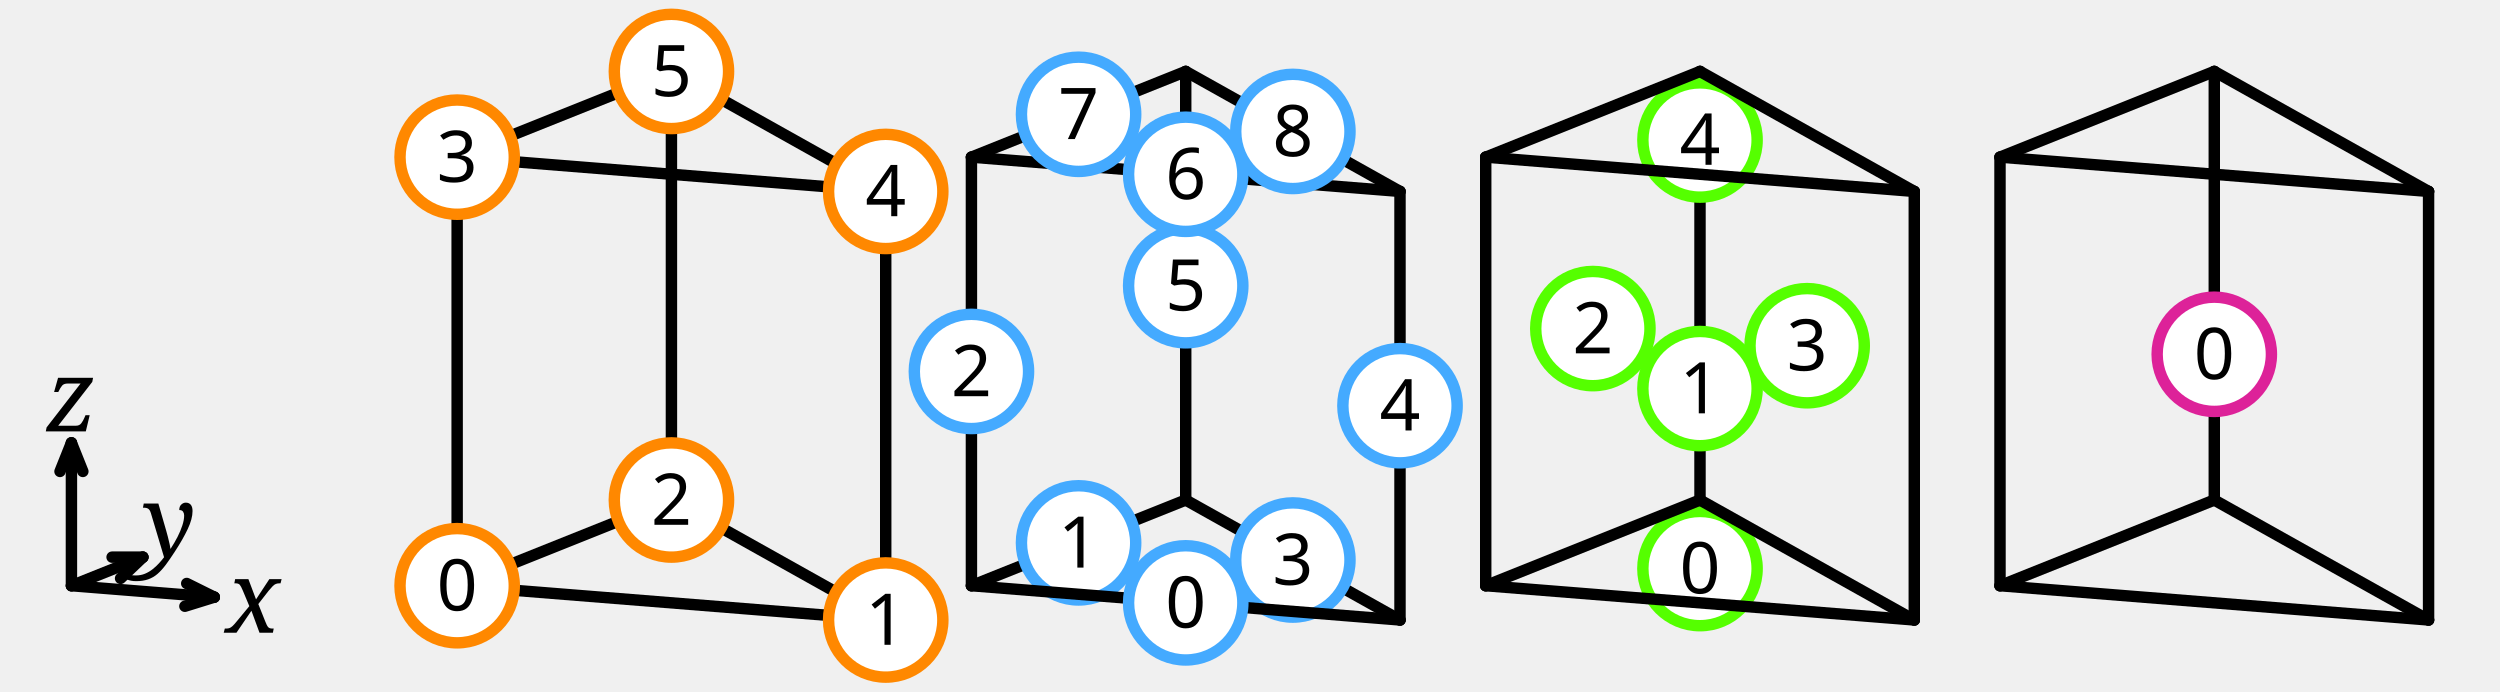
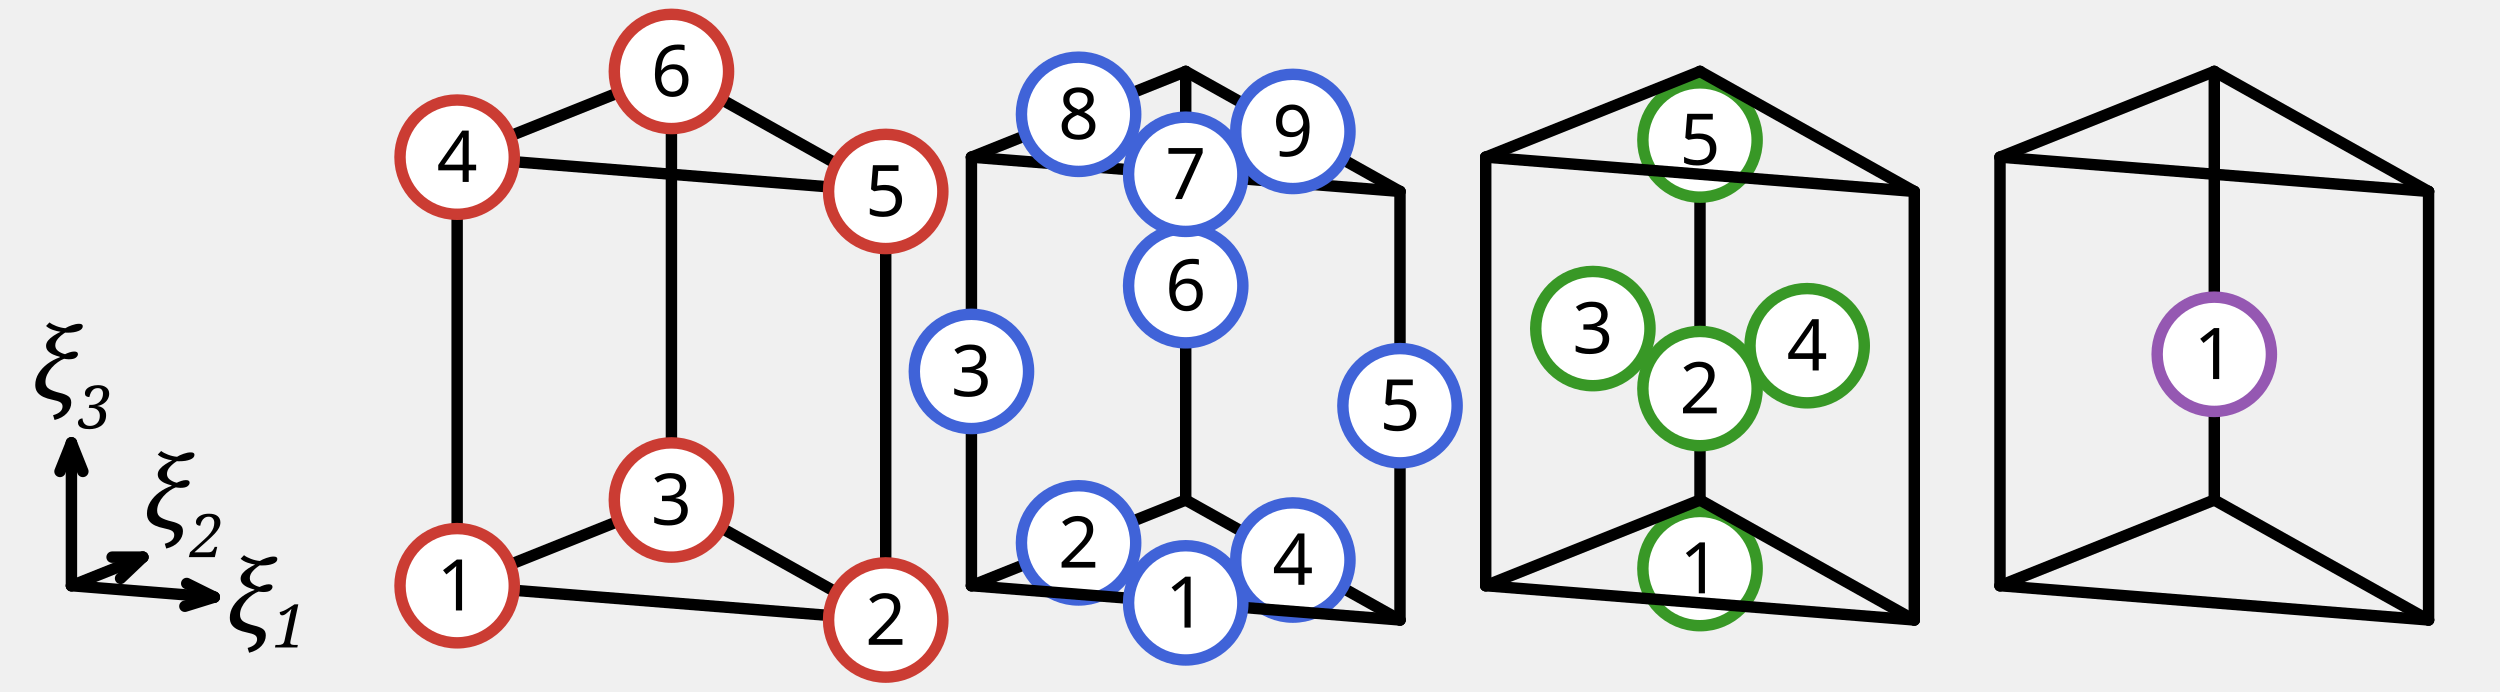
<svg xmlns="http://www.w3.org/2000/svg" width="875.0" height="242.0">
  <line x1="25.0" y1="205.0" x2="75.0" y2="209.0" stroke="#000000" stroke-width="4.0" stroke-linecap="round" />
  <line x1="64.713" y1="212.19" x2="75.0" y2="209.0" stroke="#000000" stroke-width="4.0" stroke-linecap="round" />
  <line x1="65.351" y1="204.215" x2="75.0" y2="209.0" stroke="#000000" stroke-width="4.0" stroke-linecap="round" />
  <line x1="25.0" y1="205.0" x2="50.0" y2="195.0" stroke="#000000" stroke-width="4.0" stroke-linecap="round" />
  <line x1="42.201" y1="202.428" x2="50.0" y2="195.0" stroke="#000000" stroke-width="4.0" stroke-linecap="round" />
  <line x1="39.23" y1="195.0" x2="50.0" y2="195.0" stroke="#000000" stroke-width="4.0" stroke-linecap="round" />
  <line x1="25.0" y1="205.0" x2="25.0" y2="155.0" stroke="#000000" stroke-width="4.0" stroke-linecap="round" />
  <line x1="29" y1="165.0" x2="25.0" y2="155.0" stroke="#000000" stroke-width="4.0" stroke-linecap="round" />
  <line x1="21" y1="165.0" x2="25.0" y2="155.0" stroke="#000000" stroke-width="4.0" stroke-linecap="round" />
-   <text x="79.0" y="209.32" fill="#000000" font-size="35" style="dominant-baseline:middle;text-anchor:left;font-family:'CMU Serif',serif;font-style:italic">x</text>
-   <text x="50.0" y="195.0" fill="#000000" font-size="35" style="dominant-baseline:bottom;text-anchor:left;font-family:'CMU Serif',serif;font-style:italic">y</text>
-   <text x="25.0" y="151.0" fill="#000000" font-size="35" style="dominant-baseline:bottom;text-anchor:middle;font-family:'CMU Serif',serif;font-style:italic">z</text>
+   <text x="79.0" y="209.32" fill="#000000" font-size="35" style="dominant-baseline:middle;text-anchor:left;font-family:'CMU Serif',serif;font-style:italic">ξ<tspan dy="10" style="font-size:60%;">1</tspan>
+   </text>
+   <text x="50.0" y="185.0" fill="#000000" font-size="35" style="dominant-baseline:bottom;text-anchor:left;font-family:'CMU Serif',serif;font-style:italic">ξ<tspan dy="10" style="font-size:60%;">2</tspan>
+   </text>
+   <text x="25.0" y="140.0" fill="#000000" font-size="35" style="dominant-baseline:bottom;text-anchor:middle;font-family:'CMU Serif',serif;font-style:italic">ξ<tspan dy="10" style="font-size:60%;">3</tspan>
+   </text>
  <line x1="310.0" y1="217.0" x2="235.0" y2="175.0" stroke="#000000" stroke-width="4.0" stroke-linecap="round" />
  <line x1="160.0" y1="205.0" x2="235.0" y2="175.0" stroke="#000000" stroke-width="4.0" stroke-linecap="round" />
  <line x1="235.0" y1="175.0" x2="235.0" y2="25.0" stroke="#000000" stroke-width="4.0" stroke-linecap="round" />
-   <circle cx="235.0" cy="175.0" r="20.0" stroke="#FF8800" stroke-width="4.0" fill="#FFFFFF" />
-   <text x="235.0" y="175.0" fill="#000000" font-size="25" style="text-anchor:middle;dominant-baseline:middle;font-family:'Varela Round',sans-serif">2</text>
+   <circle cx="235.0" cy="175.0" r="20.0" stroke="#CB3C33" stroke-width="4.0" fill="#FFFFFF" />
+   <text x="235.0" y="175.0" fill="#000000" font-size="25" style="text-anchor:middle;dominant-baseline:middle;font-family:'Varela Round',sans-serif">3</text>
  <line x1="160.0" y1="205.0" x2="310.0" y2="217.0" stroke="#000000" stroke-width="4.0" stroke-linecap="round" />
  <line x1="160.0" y1="205.0" x2="160.0" y2="55.0" stroke="#000000" stroke-width="4.0" stroke-linecap="round" />
  <line x1="310.0" y1="217.0" x2="310.0" y2="67.0" stroke="#000000" stroke-width="4.0" stroke-linecap="round" />
-   <circle cx="160.0" cy="205.0" r="20.0" stroke="#FF8800" stroke-width="4.0" fill="#FFFFFF" />
-   <text x="160.0" y="205.0" fill="#000000" font-size="25" style="text-anchor:middle;dominant-baseline:middle;font-family:'Varela Round',sans-serif">0</text>
-   <circle cx="310.0" cy="217.0" r="20.0" stroke="#FF8800" stroke-width="4.0" fill="#FFFFFF" />
-   <text x="310.0" y="217.0" fill="#000000" font-size="25" style="text-anchor:middle;dominant-baseline:middle;font-family:'Varela Round',sans-serif">1</text>
+   <circle cx="160.0" cy="205.0" r="20.0" stroke="#CB3C33" stroke-width="4.0" fill="#FFFFFF" />
+   <text x="160.0" y="205.0" fill="#000000" font-size="25" style="text-anchor:middle;dominant-baseline:middle;font-family:'Varela Round',sans-serif">1</text>
+   <circle cx="310.0" cy="217.0" r="20.0" stroke="#CB3C33" stroke-width="4.0" fill="#FFFFFF" />
+   <text x="310.0" y="217.0" fill="#000000" font-size="25" style="text-anchor:middle;dominant-baseline:middle;font-family:'Varela Round',sans-serif">2</text>
  <line x1="160.0" y1="55.0" x2="310.0" y2="67.0" stroke="#000000" stroke-width="4.0" stroke-linecap="round" />
  <line x1="160.0" y1="55.0" x2="235.0" y2="25.0" stroke="#000000" stroke-width="4.0" stroke-linecap="round" />
  <line x1="310.0" y1="67.0" x2="235.0" y2="25.0" stroke="#000000" stroke-width="4.0" stroke-linecap="round" />
-   <circle cx="160.0" cy="55.0" r="20.0" stroke="#FF8800" stroke-width="4.0" fill="#FFFFFF" />
-   <text x="160.0" y="55.0" fill="#000000" font-size="25" style="text-anchor:middle;dominant-baseline:middle;font-family:'Varela Round',sans-serif">3</text>
-   <circle cx="310.0" cy="67.0" r="20.0" stroke="#FF8800" stroke-width="4.0" fill="#FFFFFF" />
-   <text x="310.0" y="67.0" fill="#000000" font-size="25" style="text-anchor:middle;dominant-baseline:middle;font-family:'Varela Round',sans-serif">4</text>
-   <circle cx="235.0" cy="25.0" r="20.0" stroke="#FF8800" stroke-width="4.0" fill="#FFFFFF" />
-   <text x="235.0" y="25.0" fill="#000000" font-size="25" style="text-anchor:middle;dominant-baseline:middle;font-family:'Varela Round',sans-serif">5</text>
+   <circle cx="160.0" cy="55.0" r="20.0" stroke="#CB3C33" stroke-width="4.0" fill="#FFFFFF" />
+   <text x="160.0" y="55.0" fill="#000000" font-size="25" style="text-anchor:middle;dominant-baseline:middle;font-family:'Varela Round',sans-serif">4</text>
+   <circle cx="310.0" cy="67.0" r="20.0" stroke="#CB3C33" stroke-width="4.0" fill="#FFFFFF" />
+   <text x="310.0" y="67.0" fill="#000000" font-size="25" style="text-anchor:middle;dominant-baseline:middle;font-family:'Varela Round',sans-serif">5</text>
+   <circle cx="235.0" cy="25.0" r="20.0" stroke="#CB3C33" stroke-width="4.0" fill="#FFFFFF" />
+   <text x="235.0" y="25.0" fill="#000000" font-size="25" style="text-anchor:middle;dominant-baseline:middle;font-family:'Varela Round',sans-serif">6</text>
  <line x1="490.0" y1="217.0" x2="415.0" y2="175.0" stroke="#000000" stroke-width="4.0" stroke-linecap="round" />
-   <circle cx="452.5" cy="196.0" r="20.0" stroke="#44AAFF" stroke-width="4.0" fill="#FFFFFF" />
-   <text x="452.5" y="196.0" fill="#000000" font-size="25" style="text-anchor:middle;dominant-baseline:middle;font-family:'Varela Round',sans-serif">3</text>
+   <circle cx="452.5" cy="196.0" r="20.0" stroke="#4063D8" stroke-width="4.0" fill="#FFFFFF" />
+   <text x="452.5" y="196.0" fill="#000000" font-size="25" style="text-anchor:middle;dominant-baseline:middle;font-family:'Varela Round',sans-serif">4</text>
  <line x1="340.0" y1="205.0" x2="415.0" y2="175.0" stroke="#000000" stroke-width="4.0" stroke-linecap="round" />
-   <circle cx="377.5" cy="190.0" r="20.0" stroke="#44AAFF" stroke-width="4.0" fill="#FFFFFF" />
-   <text x="377.5" y="190.0" fill="#000000" font-size="25" style="text-anchor:middle;dominant-baseline:middle;font-family:'Varela Round',sans-serif">1</text>
+   <circle cx="377.5" cy="190.0" r="20.0" stroke="#4063D8" stroke-width="4.0" fill="#FFFFFF" />
+   <text x="377.5" y="190.0" fill="#000000" font-size="25" style="text-anchor:middle;dominant-baseline:middle;font-family:'Varela Round',sans-serif">2</text>
  <line x1="415.0" y1="175.0" x2="415.0" y2="25.0" stroke="#000000" stroke-width="4.0" stroke-linecap="round" />
-   <circle cx="415.0" cy="100.0" r="20.0" stroke="#44AAFF" stroke-width="4.0" fill="#FFFFFF" />
-   <text x="415.0" y="100.0" fill="#000000" font-size="25" style="text-anchor:middle;dominant-baseline:middle;font-family:'Varela Round',sans-serif">5</text>
+   <circle cx="415.0" cy="100.0" r="20.0" stroke="#4063D8" stroke-width="4.0" fill="#FFFFFF" />
+   <text x="415.0" y="100.0" fill="#000000" font-size="25" style="text-anchor:middle;dominant-baseline:middle;font-family:'Varela Round',sans-serif">6</text>
  <line x1="340.0" y1="205.0" x2="490.0" y2="217.0" stroke="#000000" stroke-width="4.0" stroke-linecap="round" />
-   <circle cx="415.0" cy="211.0" r="20.0" stroke="#44AAFF" stroke-width="4.0" fill="#FFFFFF" />
-   <text x="415.0" y="211.0" fill="#000000" font-size="25" style="text-anchor:middle;dominant-baseline:middle;font-family:'Varela Round',sans-serif">0</text>
+   <circle cx="415.0" cy="211.0" r="20.0" stroke="#4063D8" stroke-width="4.0" fill="#FFFFFF" />
+   <text x="415.0" y="211.0" fill="#000000" font-size="25" style="text-anchor:middle;dominant-baseline:middle;font-family:'Varela Round',sans-serif">1</text>
  <line x1="340.0" y1="205.0" x2="340.0" y2="55.0" stroke="#000000" stroke-width="4.0" stroke-linecap="round" />
-   <circle cx="340.0" cy="130.0" r="20.0" stroke="#44AAFF" stroke-width="4.0" fill="#FFFFFF" />
-   <text x="340.0" y="130.0" fill="#000000" font-size="25" style="text-anchor:middle;dominant-baseline:middle;font-family:'Varela Round',sans-serif">2</text>
+   <circle cx="340.0" cy="130.0" r="20.0" stroke="#4063D8" stroke-width="4.0" fill="#FFFFFF" />
+   <text x="340.0" y="130.0" fill="#000000" font-size="25" style="text-anchor:middle;dominant-baseline:middle;font-family:'Varela Round',sans-serif">3</text>
  <line x1="490.0" y1="217.0" x2="490.0" y2="67.0" stroke="#000000" stroke-width="4.0" stroke-linecap="round" />
-   <circle cx="490.0" cy="142.0" r="20.0" stroke="#44AAFF" stroke-width="4.0" fill="#FFFFFF" />
-   <text x="490.0" y="142.0" fill="#000000" font-size="25" style="text-anchor:middle;dominant-baseline:middle;font-family:'Varela Round',sans-serif">4</text>
+   <circle cx="490.0" cy="142.0" r="20.0" stroke="#4063D8" stroke-width="4.0" fill="#FFFFFF" />
+   <text x="490.0" y="142.0" fill="#000000" font-size="25" style="text-anchor:middle;dominant-baseline:middle;font-family:'Varela Round',sans-serif">5</text>
  <line x1="340.0" y1="55.0" x2="490.0" y2="67.0" stroke="#000000" stroke-width="4.0" stroke-linecap="round" />
-   <circle cx="415.0" cy="61.0" r="20.0" stroke="#44AAFF" stroke-width="4.0" fill="#FFFFFF" />
-   <text x="415.0" y="61.0" fill="#000000" font-size="25" style="text-anchor:middle;dominant-baseline:middle;font-family:'Varela Round',sans-serif">6</text>
+   <circle cx="415.0" cy="61.0" r="20.0" stroke="#4063D8" stroke-width="4.0" fill="#FFFFFF" />
+   <text x="415.0" y="61.0" fill="#000000" font-size="25" style="text-anchor:middle;dominant-baseline:middle;font-family:'Varela Round',sans-serif">7</text>
  <line x1="340.0" y1="55.0" x2="415.0" y2="25.0" stroke="#000000" stroke-width="4.0" stroke-linecap="round" />
-   <circle cx="377.5" cy="40.0" r="20.0" stroke="#44AAFF" stroke-width="4.0" fill="#FFFFFF" />
-   <text x="377.5" y="40.0" fill="#000000" font-size="25" style="text-anchor:middle;dominant-baseline:middle;font-family:'Varela Round',sans-serif">7</text>
+   <circle cx="377.5" cy="40.0" r="20.0" stroke="#4063D8" stroke-width="4.0" fill="#FFFFFF" />
+   <text x="377.5" y="40.0" fill="#000000" font-size="25" style="text-anchor:middle;dominant-baseline:middle;font-family:'Varela Round',sans-serif">8</text>
  <line x1="490.0" y1="67.0" x2="415.0" y2="25.0" stroke="#000000" stroke-width="4.0" stroke-linecap="round" />
-   <circle cx="452.5" cy="46.0" r="20.0" stroke="#44AAFF" stroke-width="4.0" fill="#FFFFFF" />
-   <text x="452.5" y="46.0" fill="#000000" font-size="25" style="text-anchor:middle;dominant-baseline:middle;font-family:'Varela Round',sans-serif">8</text>
-   <circle cx="595.0" cy="199.0" r="20.0" stroke="#55FF00" stroke-width="4.0" fill="#FFFFFF" />
-   <text x="595.0" y="199.0" fill="#000000" font-size="25" style="text-anchor:middle;dominant-baseline:middle;font-family:'Varela Round',sans-serif">0</text>
-   <circle cx="632.5" cy="121.0" r="20.0" stroke="#55FF00" stroke-width="4.0" fill="#FFFFFF" />
-   <text x="632.5" y="121.0" fill="#000000" font-size="25" style="text-anchor:middle;dominant-baseline:middle;font-family:'Varela Round',sans-serif">3</text>
+   <circle cx="452.5" cy="46.0" r="20.0" stroke="#4063D8" stroke-width="4.0" fill="#FFFFFF" />
+   <text x="452.5" y="46.0" fill="#000000" font-size="25" style="text-anchor:middle;dominant-baseline:middle;font-family:'Varela Round',sans-serif">9</text>
+   <circle cx="595.0" cy="199.0" r="20.0" stroke="#389826" stroke-width="4.0" fill="#FFFFFF" />
+   <text x="595.0" y="199.0" fill="#000000" font-size="25" style="text-anchor:middle;dominant-baseline:middle;font-family:'Varela Round',sans-serif">1</text>
+   <circle cx="632.5" cy="121.0" r="20.0" stroke="#389826" stroke-width="4.0" fill="#FFFFFF" />
+   <text x="632.5" y="121.0" fill="#000000" font-size="25" style="text-anchor:middle;dominant-baseline:middle;font-family:'Varela Round',sans-serif">4</text>
  <line x1="670.0" y1="217.0" x2="595.0" y2="175.0" stroke="#000000" stroke-width="4.0" stroke-linecap="round" />
-   <circle cx="557.5" cy="115.0" r="20.0" stroke="#55FF00" stroke-width="4.0" fill="#FFFFFF" />
-   <text x="557.5" y="115.0" fill="#000000" font-size="25" style="text-anchor:middle;dominant-baseline:middle;font-family:'Varela Round',sans-serif">2</text>
+   <circle cx="557.5" cy="115.0" r="20.0" stroke="#389826" stroke-width="4.0" fill="#FFFFFF" />
+   <text x="557.5" y="115.0" fill="#000000" font-size="25" style="text-anchor:middle;dominant-baseline:middle;font-family:'Varela Round',sans-serif">3</text>
  <line x1="520.0" y1="205.0" x2="595.0" y2="175.0" stroke="#000000" stroke-width="4.0" stroke-linecap="round" />
  <line x1="595.0" y1="175.0" x2="595.0" y2="25.0" stroke="#000000" stroke-width="4.0" stroke-linecap="round" />
-   <circle cx="595.0" cy="136.0" r="20.0" stroke="#55FF00" stroke-width="4.0" fill="#FFFFFF" />
-   <text x="595.0" y="136.0" fill="#000000" font-size="25" style="text-anchor:middle;dominant-baseline:middle;font-family:'Varela Round',sans-serif">1</text>
+   <circle cx="595.0" cy="136.0" r="20.0" stroke="#389826" stroke-width="4.0" fill="#FFFFFF" />
+   <text x="595.0" y="136.0" fill="#000000" font-size="25" style="text-anchor:middle;dominant-baseline:middle;font-family:'Varela Round',sans-serif">2</text>
  <line x1="520.0" y1="205.0" x2="670.0" y2="217.0" stroke="#000000" stroke-width="4.0" stroke-linecap="round" />
  <line x1="520.0" y1="205.0" x2="520.0" y2="55.0" stroke="#000000" stroke-width="4.0" stroke-linecap="round" />
  <line x1="670.0" y1="217.0" x2="670.0" y2="67.0" stroke="#000000" stroke-width="4.0" stroke-linecap="round" />
-   <circle cx="595.0" cy="49.0" r="20.0" stroke="#55FF00" stroke-width="4.0" fill="#FFFFFF" />
-   <text x="595.0" y="49.0" fill="#000000" font-size="25" style="text-anchor:middle;dominant-baseline:middle;font-family:'Varela Round',sans-serif">4</text>
+   <circle cx="595.0" cy="49.0" r="20.0" stroke="#389826" stroke-width="4.0" fill="#FFFFFF" />
+   <text x="595.0" y="49.0" fill="#000000" font-size="25" style="text-anchor:middle;dominant-baseline:middle;font-family:'Varela Round',sans-serif">5</text>
  <line x1="520.0" y1="55.0" x2="670.0" y2="67.0" stroke="#000000" stroke-width="4.0" stroke-linecap="round" />
  <line x1="520.0" y1="55.0" x2="595.0" y2="25.0" stroke="#000000" stroke-width="4.0" stroke-linecap="round" />
  <line x1="670.0" y1="67.0" x2="595.0" y2="25.0" stroke="#000000" stroke-width="4.0" stroke-linecap="round" />
  <line x1="850.0" y1="217.0" x2="775.0" y2="175.0" stroke="#000000" stroke-width="4.0" stroke-linecap="round" />
  <line x1="700.0" y1="205.0" x2="775.0" y2="175.0" stroke="#000000" stroke-width="4.0" stroke-linecap="round" />
  <line x1="775.0" y1="175.0" x2="775.0" y2="25.0" stroke="#000000" stroke-width="4.0" stroke-linecap="round" />
-   <circle cx="775.0" cy="124.0" r="20.0" stroke="#DD2299" stroke-width="4.0" fill="#FFFFFF" />
-   <text x="775.0" y="124.0" fill="#000000" font-size="25" style="text-anchor:middle;dominant-baseline:middle;font-family:'Varela Round',sans-serif">0</text>
+   <circle cx="775.0" cy="124.0" r="20.0" stroke="#9558B2" stroke-width="4.0" fill="#FFFFFF" />
+   <text x="775.0" y="124.0" fill="#000000" font-size="25" style="text-anchor:middle;dominant-baseline:middle;font-family:'Varela Round',sans-serif">1</text>
  <line x1="700.0" y1="205.0" x2="850.0" y2="217.0" stroke="#000000" stroke-width="4.0" stroke-linecap="round" />
  <line x1="700.0" y1="205.0" x2="700.0" y2="55.0" stroke="#000000" stroke-width="4.0" stroke-linecap="round" />
  <line x1="850.0" y1="217.0" x2="850.0" y2="67.0" stroke="#000000" stroke-width="4.0" stroke-linecap="round" />
  <line x1="700.0" y1="55.0" x2="850.0" y2="67.0" stroke="#000000" stroke-width="4.0" stroke-linecap="round" />
  <line x1="700.0" y1="55.0" x2="775.0" y2="25.0" stroke="#000000" stroke-width="4.0" stroke-linecap="round" />
  <line x1="850.0" y1="67.0" x2="775.0" y2="25.0" stroke="#000000" stroke-width="4.0" stroke-linecap="round" />
</svg>
